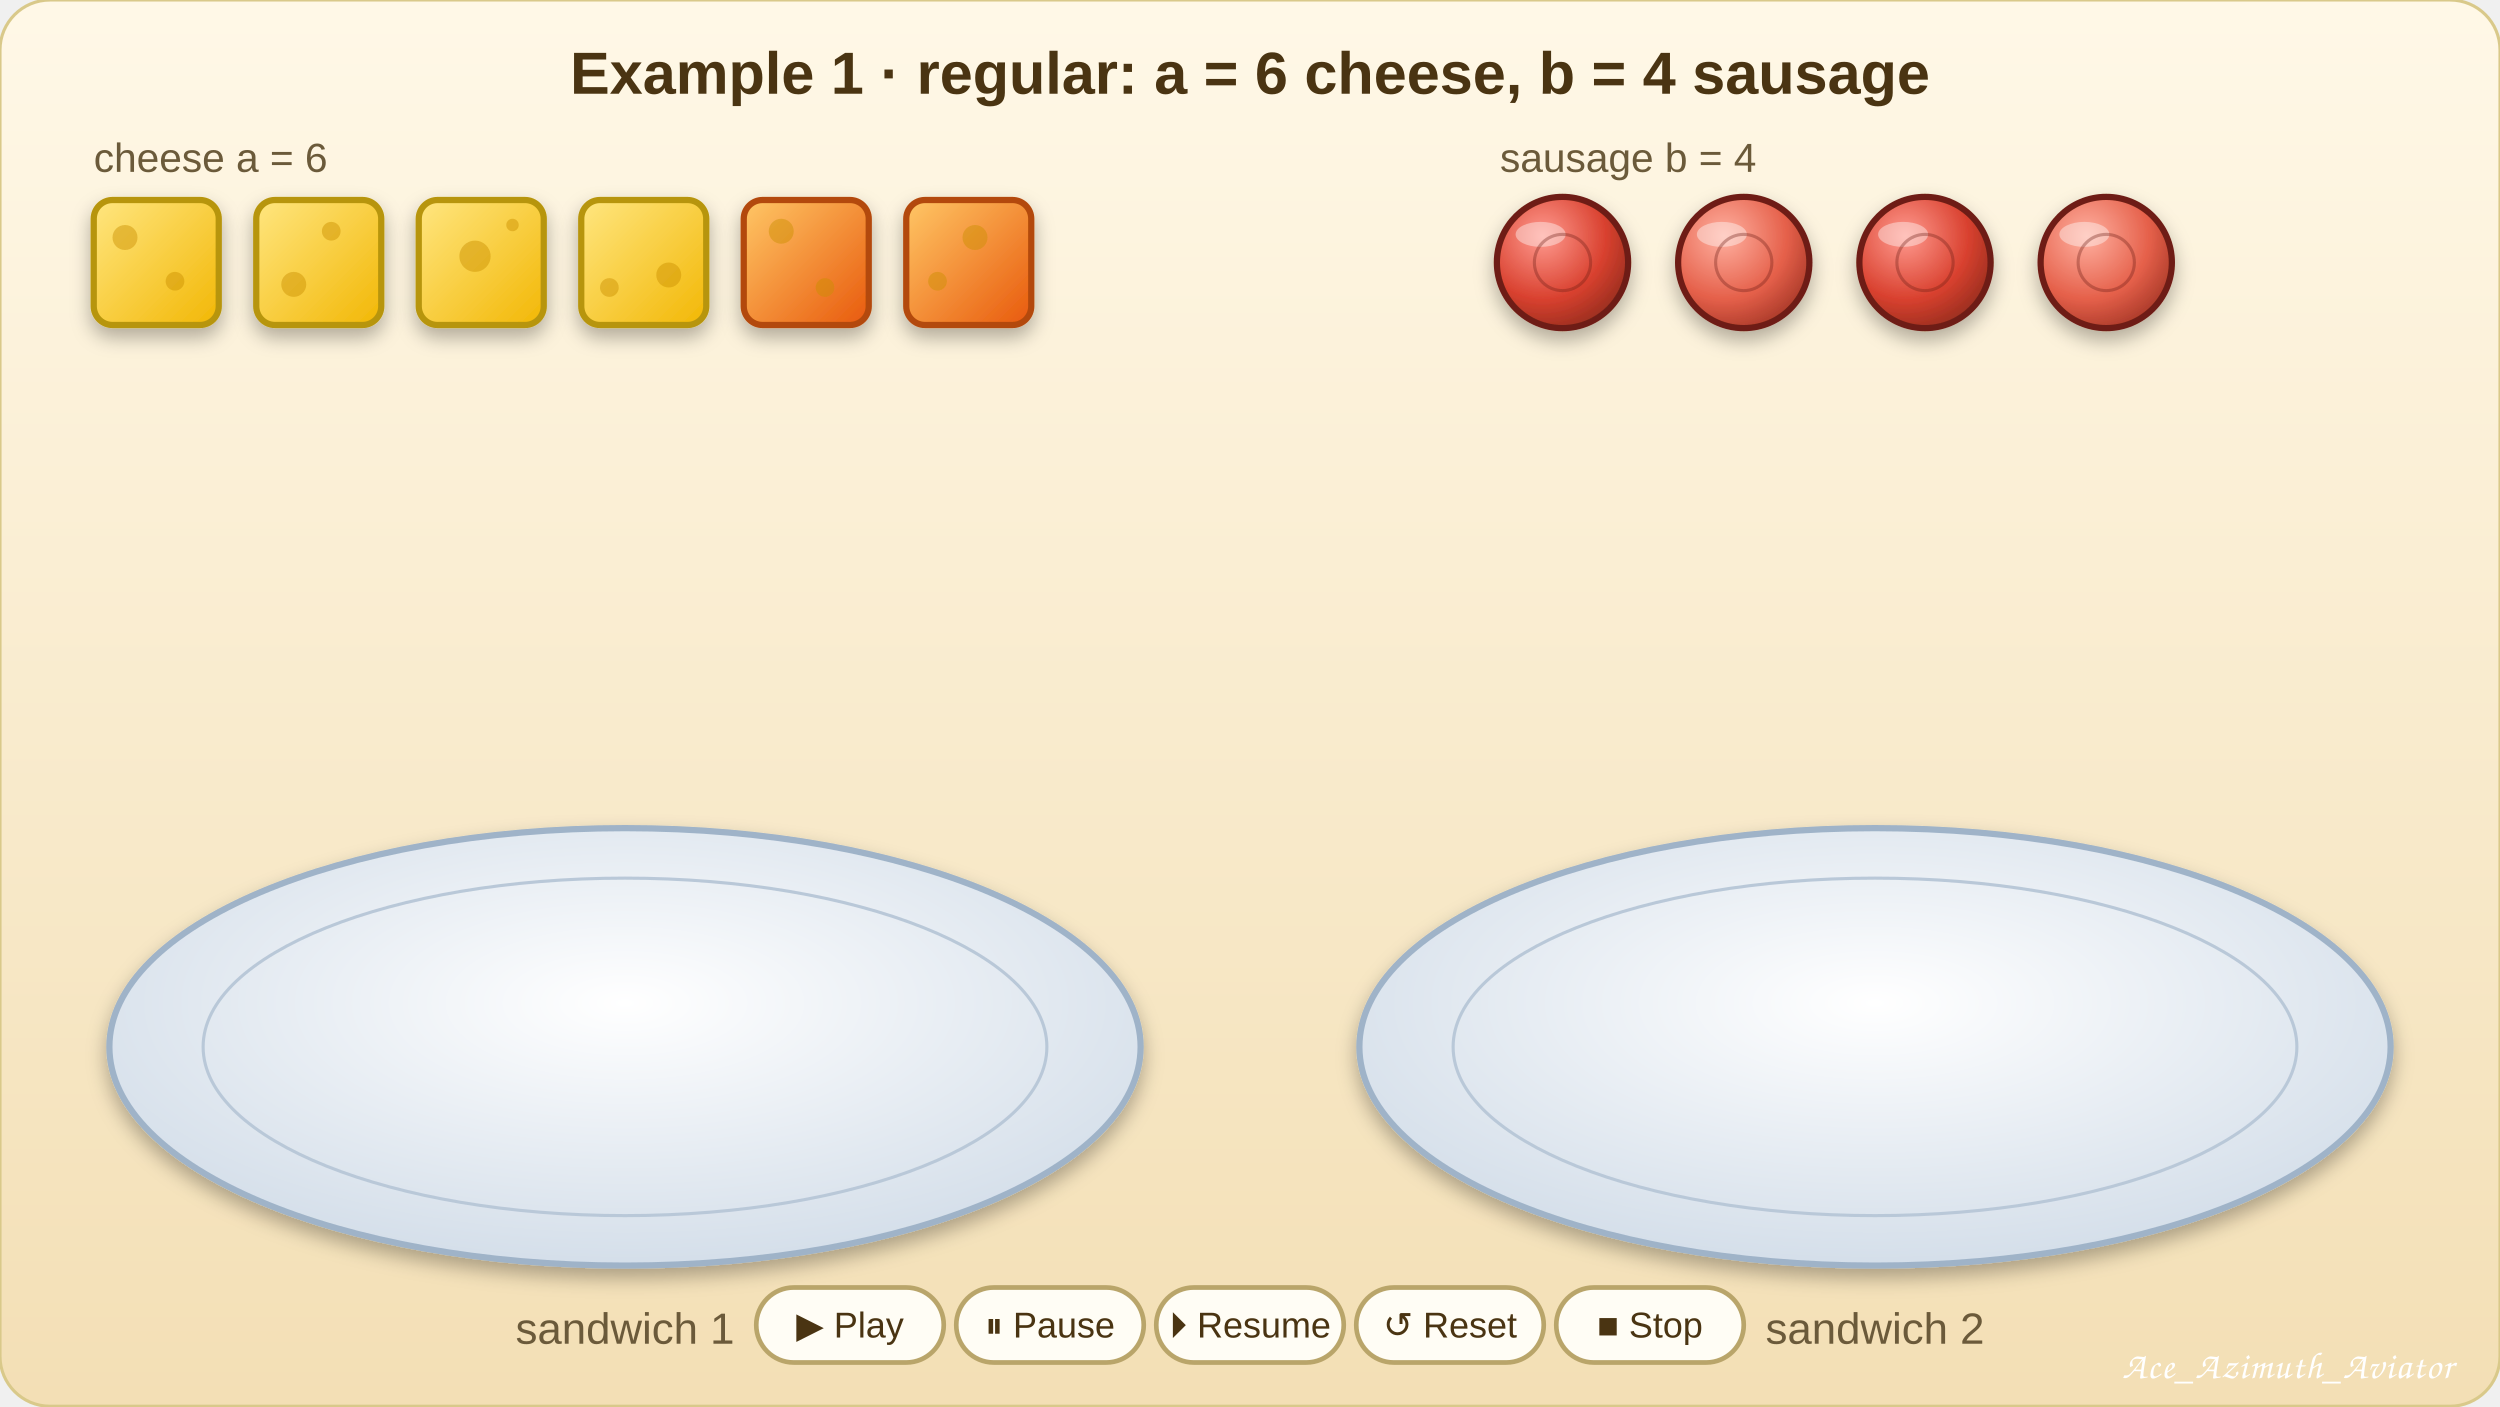
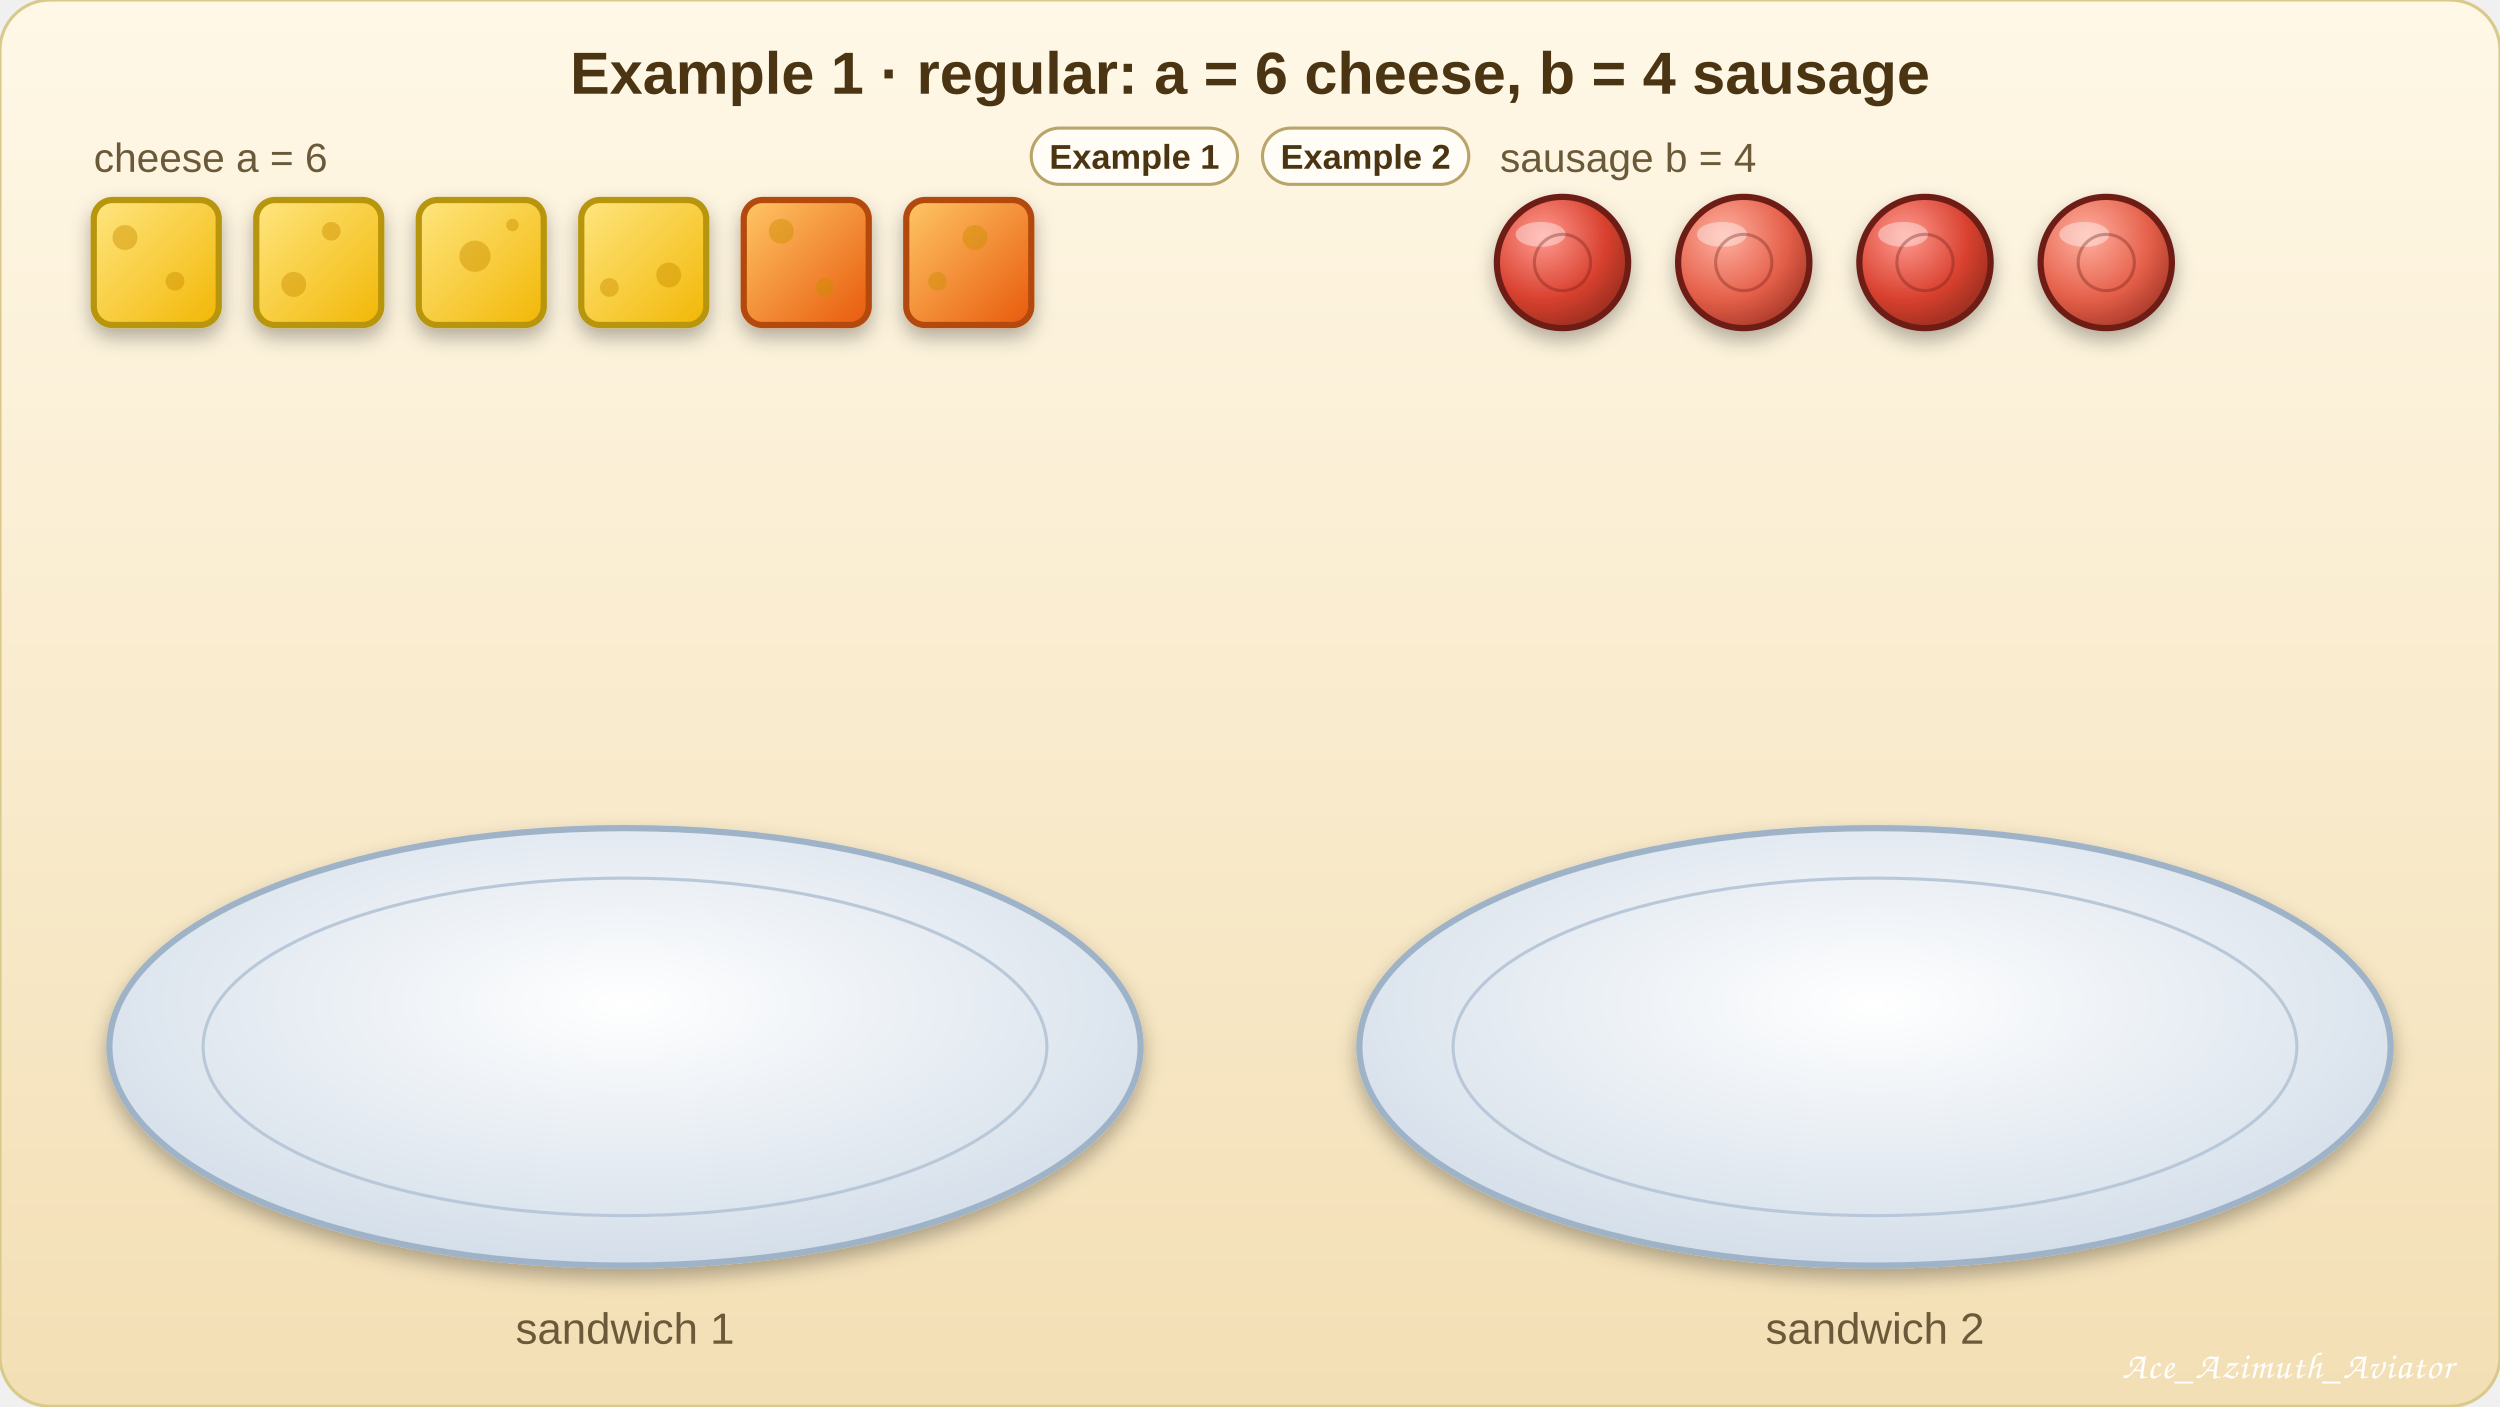
<svg xmlns="http://www.w3.org/2000/svg" viewBox="0 0 800 450" font-family="Segoe UI,Arial,sans-serif">
  <defs>
    <linearGradient id="bg" x1="0" y1="0" x2="0" y2="1">
      <stop offset="0" stop-color="#fff8e7" />
      <stop offset="1" stop-color="#f3dfb5" />
    </linearGradient>
    <linearGradient id="ch" x1="0" y1="0" x2="1" y2="1">
      <stop offset="0" stop-color="#ffe680" />
      <stop offset="1" stop-color="#f2b705" />
    </linearGradient>
    <linearGradient id="sx" x1="0" y1="0" x2="1" y2="1">
      <stop offset="0" stop-color="#ffc766" />
      <stop offset="1" stop-color="#e8590c" />
    </linearGradient>
    <radialGradient id="sa" cx=".35" cy=".3" r=".8">
      <stop offset="0" stop-color="#ff9a8f" />
      <stop offset=".6" stop-color="#d9412f" />
      <stop offset="1" stop-color="#8e2a1c" />
    </radialGradient>
    <radialGradient id="sb" cx=".35" cy=".3" r=".8">
      <stop offset="0" stop-color="#ffb0a0" />
      <stop offset=".6" stop-color="#e5604a" />
      <stop offset="1" stop-color="#a03323" />
    </radialGradient>
    <radialGradient id="pl" cx=".5" cy=".4" r=".7">
      <stop offset="0" stop-color="#ffffff" />
      <stop offset="1" stop-color="#cdd9e6" />
    </radialGradient>
    <linearGradient id="br" x1="0" y1="0" x2="0" y2="1">
      <stop offset="0" stop-color="#f1cf9b" />
      <stop offset="1" stop-color="#d9a863" />
    </linearGradient>
    <filter id="sh" x="-20%" y="-20%" width="140%" height="150%">
      <feDropShadow dx="0" dy="3" stdDeviation="3" flood-opacity=".3" />
    </filter>
  </defs>
  <rect width="800" height="450" rx="16" fill="url(#bg)" stroke="#d9c98a">
    <animate id="base" attributeName="stroke-opacity" values="1;1" dur="27.5s" begin="0s;base.end" />
  </rect>
  <g opacity="1">
    <animate attributeName="opacity" values="1;0;0" keyTimes="0;0.04;1" begin="base.begin+12.4s" dur="15.1s" />
    <text x="400" y="30" text-anchor="middle" font-size="19" font-weight="700" fill="#4a3412">Example 1 · regular: a = 6 cheese, b = 4 sausage</text>
    <ellipse cx="200" cy="335" rx="165" ry="70" fill="url(#pl)" stroke="#9fb3c8" stroke-width="2" filter="url(#sh)" />
    <ellipse cx="200" cy="335" rx="135" ry="54" fill="none" stroke="#b9c8d8" />
    <rect x="90" y="262" width="220" height="118" rx="34" fill="url(#br)" stroke="#a8793f" stroke-width="2" opacity="0">
      <animate attributeName="opacity" values="0;1;1" keyTimes="0;0.022;1" begin="base.begin+0.4s" dur="27.1s" />
    </rect>
    <text x="200" y="430" text-anchor="middle" font-size="14" fill="#6b5a3a">sandwich 1</text>
    <ellipse cx="600" cy="335" rx="165" ry="70" fill="url(#pl)" stroke="#9fb3c8" stroke-width="2" filter="url(#sh)" />
    <ellipse cx="600" cy="335" rx="135" ry="54" fill="none" stroke="#b9c8d8" />
    <rect x="490" y="262" width="220" height="118" rx="34" fill="url(#br)" stroke="#a8793f" stroke-width="2" opacity="0">
      <animate attributeName="opacity" values="0;1;1" keyTimes="0;0.022;1" begin="base.begin+0.4s" dur="27.1s" />
    </rect>
    <text x="600" y="430" text-anchor="middle" font-size="14" fill="#6b5a3a">sandwich 2</text>
-     <text x="30" y="55" font-size="13" fill="#6b5a3a">cheese a = 6</text>
-     <text x="480" y="55" font-size="13" fill="#6b5a3a">sausage b = 4</text>
+     <text x="30" y="55" font-size="13" fill="#6b5a3a">cheese  a = 6</text>
+     <text x="480" y="55" font-size="13" fill="#6b5a3a">sausage  b = 4</text>
    <g>
      <animateTransform attributeName="transform" type="translate" values="0 0;100.0 206;100.0 206" keyTimes="0;0.045;1" calcMode="spline" keySplines="0.3 0 0.2 1;0 0 1 1" begin="base.begin+5.5s" dur="22.0s" />
      <g transform="translate(30,64)" filter="url(#sh)">
        <rect width="40" height="40" rx="6" fill="url(#ch)" stroke="#b7950b" stroke-width="2" />
        <circle cx="10" cy="12" r="4" fill="#c98f00" opacity=".45" />
        <circle cx="26" cy="26" r="3" fill="#c98f00" opacity=".45" />
      </g>
    </g>
    <g>
      <animateTransform attributeName="transform" type="translate" values="0 0;98.0 206;98.0 206" keyTimes="0;0.046;1" calcMode="spline" keySplines="0.3 0 0.2 1;0 0 1 1" begin="base.begin+6.0s" dur="21.5s" />
      <g transform="translate(82,64)" filter="url(#sh)">
        <rect width="40" height="40" rx="6" fill="url(#ch)" stroke="#b7950b" stroke-width="2" />
        <circle cx="24" cy="10" r="3" fill="#c98f00" opacity=".45" />
        <circle cx="12" cy="27" r="4" fill="#c98f00" opacity=".45" />
      </g>
    </g>
    <g>
      <animateTransform attributeName="transform" type="translate" values="0 0;396.0 206;396.0 206" keyTimes="0;0.048;1" calcMode="spline" keySplines="0.3 0 0.2 1;0 0 1 1" begin="base.begin+6.5s" dur="21.0s" />
      <g transform="translate(134,64)" filter="url(#sh)">
        <rect width="40" height="40" rx="6" fill="url(#ch)" stroke="#b7950b" stroke-width="2" />
        <circle cx="18" cy="18" r="5" fill="#c98f00" opacity=".45" />
        <circle cx="30" cy="8" r="2" fill="#c98f00" opacity=".45" />
      </g>
    </g>
    <g>
      <animateTransform attributeName="transform" type="translate" values="0 0;394.0 206;394.0 206" keyTimes="0;0.049;1" calcMode="spline" keySplines="0.3 0 0.2 1;0 0 1 1" begin="base.begin+7.0s" dur="20.5s" />
      <g transform="translate(186,64)" filter="url(#sh)">
        <rect width="40" height="40" rx="6" fill="url(#ch)" stroke="#b7950b" stroke-width="2" />
        <circle cx="9" cy="28" r="3" fill="#c98f00" opacity=".45" />
        <circle cx="28" cy="24" r="4" fill="#c98f00" opacity=".45" />
      </g>
    </g>
    <g>
      <animateTransform attributeName="transform" type="translate" values="0 0;-8.0 206;-8.0 206" keyTimes="0;0.05;1" calcMode="spline" keySplines="0.3 0 0.2 1;0 0 1 1" begin="base.begin+7.5s" dur="20.0s" />
      <g transform="translate(238,64)" filter="url(#sh)">
        <rect width="40" height="40" rx="6" fill="url(#sx)" stroke="#b34a08" stroke-width="2">
          <animate attributeName="stroke-width" values="2;7;2;7;2" begin="base.begin+2.5s" dur="2.5s" />
        </rect>
        <circle cx="12" cy="10" r="4" fill="#c98f00" opacity=".45" />
        <circle cx="26" cy="28" r="3" fill="#c98f00" opacity=".45" />
      </g>
    </g>
    <g>
      <animateTransform attributeName="transform" type="translate" values="0 0;340.0 206;340.0 206" keyTimes="0;0.051;1" calcMode="spline" keySplines="0.3 0 0.2 1;0 0 1 1" begin="base.begin+8.0s" dur="19.5s" />
      <g transform="translate(290,64)" filter="url(#sh)">
        <rect width="40" height="40" rx="6" fill="url(#sx)" stroke="#b34a08" stroke-width="2">
          <animate attributeName="stroke-width" values="2;7;2;7;2" begin="base.begin+2.5s" dur="2.5s" />
        </rect>
        <circle cx="22" cy="12" r="4" fill="#c98f00" opacity=".45" />
        <circle cx="10" cy="26" r="3" fill="#c98f00" opacity=".45" />
      </g>
    </g>
    <g>
      <animateTransform attributeName="transform" type="translate" values="0 0;-331 266;-331 266" keyTimes="0;0.045;1" calcMode="spline" keySplines="0.3 0 0.2 1;0 0 1 1" begin="base.begin+5.5s" dur="22.0s" />
      <g transform="translate(500,84)" filter="url(#sh)">
        <circle r="21" fill="url(#sa)" stroke="#6e1f14" stroke-width="2" />
        <ellipse cx="-7" cy="-9" rx="8" ry="4" fill="#fff" opacity=".4" />
        <circle r="9" fill="none" stroke="#6e1f14" stroke-opacity=".35" />
      </g>
    </g>
    <g>
      <animateTransform attributeName="transform" type="translate" values="0 0;-327 266;-327 266" keyTimes="0;0.046;1" calcMode="spline" keySplines="0.3 0 0.2 1;0 0 1 1" begin="base.begin+6.0s" dur="21.5s" />
      <g transform="translate(558,84)" filter="url(#sh)">
        <circle r="21" fill="url(#sb)" stroke="#6e1f14" stroke-width="2" />
        <ellipse cx="-7" cy="-9" rx="8" ry="4" fill="#fff" opacity=".4" />
        <circle r="9" fill="none" stroke="#6e1f14" stroke-opacity=".35" />
      </g>
    </g>
    <g>
      <animateTransform attributeName="transform" type="translate" values="0 0;-47 266;-47 266" keyTimes="0;0.048;1" calcMode="spline" keySplines="0.3 0 0.2 1;0 0 1 1" begin="base.begin+6.5s" dur="21.0s" />
      <g transform="translate(616,84)" filter="url(#sh)">
        <circle r="21" fill="url(#sa)" stroke="#6e1f14" stroke-width="2" />
        <ellipse cx="-7" cy="-9" rx="8" ry="4" fill="#fff" opacity=".4" />
        <circle r="9" fill="none" stroke="#6e1f14" stroke-opacity=".35" />
      </g>
    </g>
    <g>
      <animateTransform attributeName="transform" type="translate" values="0 0;-43 266;-43 266" keyTimes="0;0.049;1" calcMode="spline" keySplines="0.3 0 0.2 1;0 0 1 1" begin="base.begin+7.0s" dur="20.5s" />
      <g transform="translate(674,84)" filter="url(#sh)">
        <circle r="21" fill="url(#sb)" stroke="#6e1f14" stroke-width="2" />
        <ellipse cx="-7" cy="-9" rx="8" ry="4" fill="#fff" opacity=".4" />
        <circle r="9" fill="none" stroke="#6e1f14" stroke-opacity=".35" />
      </g>
    </g>
    <g transform="translate(200,238)">
      <g>
        <animateTransform attributeName="transform" type="scale" values="0;1.25;1;1" keyTimes="0;0.017;0.029;1" begin="base.begin+10.2s" dur="17.3s" />
        <rect x="-100" y="-17" width="200" height="30" rx="15" fill="#2e9e5b" opacity="0">
          <set attributeName="opacity" to="1" begin="base.begin+10.2s" dur="17.3s" />
        </rect>
-         <text y="4" text-anchor="middle" font-size="14" font-weight="700" fill="#fff" opacity="0">3 cheese &gt; 2 sausage ✔
-           <set attributeName="opacity" to="1" begin="base.begin+10.2s" dur="17.3s" />
+         <text y="4" text-anchor="middle" font-size="14" font-weight="700" fill="#fff" opacity="0">3 cheese &gt; 2 sausage ✔<set attributeName="opacity" to="1" begin="base.begin+10.2s" dur="17.3s" />
        </text>
      </g>
    </g>
    <g transform="translate(600,238)">
      <g>
        <animateTransform attributeName="transform" type="scale" values="0;1.25;1;1" keyTimes="0;0.017;0.029;1" begin="base.begin+10.2s" dur="17.3s" />
        <rect x="-100" y="-17" width="200" height="30" rx="15" fill="#2e9e5b" opacity="0">
          <set attributeName="opacity" to="1" begin="base.begin+10.2s" dur="17.3s" />
        </rect>
-         <text y="4" text-anchor="middle" font-size="14" font-weight="700" fill="#fff" opacity="0">3 cheese &gt; 2 sausage ✔
-           <set attributeName="opacity" to="1" begin="base.begin+10.2s" dur="17.3s" />
+         <text y="4" text-anchor="middle" font-size="14" font-weight="700" fill="#fff" opacity="0">3 cheese &gt; 2 sausage ✔<set attributeName="opacity" to="1" begin="base.begin+10.2s" dur="17.3s" />
        </text>
      </g>
    </g>
    <text x="400" y="158" text-anchor="middle" font-size="16" fill="#2b2110" opacity="0">
      <tspan x="400" dy="0">The pool: 6 cheese slices, 4 sausage slices.</tspan>
      <tspan x="400" dy="23">Every slice must be used. No “equal” rule anywhere!</tspan>
      <animate attributeName="opacity" values="0;1;1;0" keyTimes="0;0.08;0.92;1" begin="base.begin+0.3s" dur="2.1s" />
    </text>
    <text x="400" y="158" text-anchor="middle" font-size="16" fill="#2b2110" opacity="0">
-       <tspan x="400" dy="0">Surplus cheese c = a − b = 2 (orange).</tspan>
-       <tspan x="400" dy="23">Each sandwich needs ≥ 1 surplus cheese → k ≤ 2</tspan>
-       <tspan x="400" dy="23">Each sandwich needs ≥ 1 sausage → k ≤ 4</tspan>
+       <tspan x="400" dy="0">Surplus cheese  c = a − b = 2  (orange).</tspan>
+       <tspan x="400" dy="23">Each sandwich needs ≥ 1 surplus cheese  →  k ≤ 2</tspan>
+       <tspan x="400" dy="23">Each sandwich needs ≥ 1 sausage  →  k ≤ 4</tspan>
      <animate attributeName="opacity" values="0;1;1;0" keyTimes="0;0.08;0.92;1" begin="base.begin+2.5s" dur="2.8s" />
    </text>
    <text x="400" y="158" text-anchor="middle" font-size="16" fill="#2b2110" opacity="0">
      <tspan x="400" dy="0">Each sandwich gets (its sausage + 1) cheese.</tspan>
      <tspan x="400" dy="23">The “+1” is what makes cheese strictly greater.</tspan>
      <animate attributeName="opacity" values="0;1;1;0" keyTimes="0;0.08;0.92;1" begin="base.begin+5.4s" dur="4.7s" />
    </text>
    <text x="400" y="158" text-anchor="middle" font-size="16" fill="#2b2110" opacity="0">
-       <tspan x="400" dy="0">k = min(a − b, b) = min(2, 4) = 2 ✔</tspan>
+       <tspan x="400" dy="0">k = min(a − b, b) = min(2, 4) = 2   ✔</tspan>
      <tspan x="400" dy="23">Here it happens to be 2 + 2 sausage and 3 + 3 cheese.</tspan>
      <animate attributeName="opacity" values="0;1;1" keyTimes="0;0.047;1" begin="base.begin+10.5s" dur="17.0s" />
    </text>
  </g>
  <g opacity="0">
    <animate attributeName="opacity" values="0;1;1" keyTimes="0;0.041;1" begin="base.begin+12.9s" dur="14.6s" />
    <text x="400" y="30" text-anchor="middle" font-size="19" font-weight="700" fill="#4a3412">Example 2 · irregular: a = 7 cheese, b = 5 sausage</text>
    <ellipse cx="200" cy="335" rx="165" ry="70" fill="url(#pl)" stroke="#9fb3c8" stroke-width="2" filter="url(#sh)" />
    <ellipse cx="200" cy="335" rx="135" ry="54" fill="none" stroke="#b9c8d8" />
    <rect x="90" y="262" width="220" height="118" rx="34" fill="url(#br)" stroke="#a8793f" stroke-width="2" opacity="0">
      <animate attributeName="opacity" values="0;1;1" keyTimes="0;0.043;1" begin="base.begin+13.4s" dur="14.1s" />
    </rect>
    <text x="200" y="430" text-anchor="middle" font-size="14" fill="#6b5a3a">sandwich 1</text>
    <ellipse cx="600" cy="335" rx="165" ry="70" fill="url(#pl)" stroke="#9fb3c8" stroke-width="2" filter="url(#sh)" />
    <ellipse cx="600" cy="335" rx="135" ry="54" fill="none" stroke="#b9c8d8" />
    <rect x="490" y="262" width="220" height="118" rx="34" fill="url(#br)" stroke="#a8793f" stroke-width="2" opacity="0">
      <animate attributeName="opacity" values="0;1;1" keyTimes="0;0.043;1" begin="base.begin+13.4s" dur="14.1s" />
    </rect>
    <text x="600" y="430" text-anchor="middle" font-size="14" fill="#6b5a3a">sandwich 2</text>
-     <text x="30" y="55" font-size="13" fill="#6b5a3a">cheese a = 7</text>
-     <text x="480" y="55" font-size="13" fill="#6b5a3a">sausage b = 5</text>
+     <text x="30" y="55" font-size="13" fill="#6b5a3a">cheese  a = 7</text>
+     <text x="480" y="55" font-size="13" fill="#6b5a3a">sausage  b = 5</text>
    <g>
      <animateTransform attributeName="transform" type="translate" values="0 0;75.0 206;75.0 206" keyTimes="0;0.111;1" calcMode="spline" keySplines="0.3 0 0.2 1;0 0 1 1" begin="base.begin+18.5s" dur="9.0s" />
      <g transform="translate(30,64)" filter="url(#sh)">
        <rect width="40" height="40" rx="6" fill="url(#ch)" stroke="#b7950b" stroke-width="2" />
        <circle cx="10" cy="12" r="4" fill="#c98f00" opacity=".45" />
        <circle cx="26" cy="26" r="3" fill="#c98f00" opacity=".45" />
      </g>
    </g>
    <g>
      <animateTransform attributeName="transform" type="translate" values="0 0;73.0 206;73.0 206" keyTimes="0;0.118;1" calcMode="spline" keySplines="0.3 0 0.2 1;0 0 1 1" begin="base.begin+19.0s" dur="8.5s" />
      <g transform="translate(82,64)" filter="url(#sh)">
        <rect width="40" height="40" rx="6" fill="url(#ch)" stroke="#b7950b" stroke-width="2" />
        <circle cx="24" cy="10" r="3" fill="#c98f00" opacity=".45" />
        <circle cx="12" cy="27" r="4" fill="#c98f00" opacity=".45" />
      </g>
    </g>
    <g>
      <animateTransform attributeName="transform" type="translate" values="0 0;71.0 206;71.0 206" keyTimes="0;0.125;1" calcMode="spline" keySplines="0.3 0 0.2 1;0 0 1 1" begin="base.begin+19.5s" dur="8.0s" />
      <g transform="translate(134,64)" filter="url(#sh)">
        <rect width="40" height="40" rx="6" fill="url(#ch)" stroke="#b7950b" stroke-width="2" />
        <circle cx="18" cy="18" r="5" fill="#c98f00" opacity=".45" />
        <circle cx="30" cy="8" r="2" fill="#c98f00" opacity=".45" />
      </g>
    </g>
    <g>
      <animateTransform attributeName="transform" type="translate" values="0 0;344.0 206;344.0 206" keyTimes="0;0.133;1" calcMode="spline" keySplines="0.3 0 0.2 1;0 0 1 1" begin="base.begin+20.0s" dur="7.5s" />
      <g transform="translate(186,64)" filter="url(#sh)">
        <rect width="40" height="40" rx="6" fill="url(#ch)" stroke="#b7950b" stroke-width="2" />
        <circle cx="9" cy="28" r="3" fill="#c98f00" opacity=".45" />
        <circle cx="28" cy="24" r="4" fill="#c98f00" opacity=".45" />
      </g>
    </g>
    <g>
      <animateTransform attributeName="transform" type="translate" values="0 0;342.0 206;342.0 206" keyTimes="0;0.143;1" calcMode="spline" keySplines="0.3 0 0.2 1;0 0 1 1" begin="base.begin+20.5s" dur="7.0s" />
      <g transform="translate(238,64)" filter="url(#sh)">
        <rect width="40" height="40" rx="6" fill="url(#ch)" stroke="#b7950b" stroke-width="2" />
        <circle cx="12" cy="10" r="4" fill="#c98f00" opacity=".45" />
        <circle cx="26" cy="28" r="3" fill="#c98f00" opacity=".45" />
      </g>
    </g>
    <g>
      <animateTransform attributeName="transform" type="translate" values="0 0;-35.0 206;-35.0 206" keyTimes="0;0.154;1" calcMode="spline" keySplines="0.3 0 0.2 1;0 0 1 1" begin="base.begin+21.0s" dur="6.5s" />
      <g transform="translate(290,64)" filter="url(#sh)">
        <rect width="40" height="40" rx="6" fill="url(#sx)" stroke="#b34a08" stroke-width="2">
          <animate attributeName="stroke-width" values="2;7;2;7;2" begin="base.begin+15.5s" dur="2.5s" />
        </rect>
        <circle cx="22" cy="12" r="4" fill="#c98f00" opacity=".45" />
        <circle cx="10" cy="26" r="3" fill="#c98f00" opacity=".45" />
      </g>
    </g>
    <g>
      <animateTransform attributeName="transform" type="translate" values="0 0;288.0 206;288.0 206" keyTimes="0;0.167;1" calcMode="spline" keySplines="0.3 0 0.2 1;0 0 1 1" begin="base.begin+21.5s" dur="6.0s" />
      <g transform="translate(342,64)" filter="url(#sh)">
        <rect width="40" height="40" rx="6" fill="url(#sx)" stroke="#b34a08" stroke-width="2">
          <animate attributeName="stroke-width" values="2;7;2;7;2" begin="base.begin+15.5s" dur="2.5s" />
        </rect>
        <circle cx="14" cy="20" r="4" fill="#c98f00" opacity=".45" />
        <circle cx="28" cy="12" r="3" fill="#c98f00" opacity=".45" />
      </g>
    </g>
    <g>
      <animateTransform attributeName="transform" type="translate" values="0 0;-362 266;-362 266" keyTimes="0;0.111;1" calcMode="spline" keySplines="0.3 0 0.2 1;0 0 1 1" begin="base.begin+18.5s" dur="9.0s" />
      <g transform="translate(500,84)" filter="url(#sh)">
        <circle r="21" fill="url(#sa)" stroke="#6e1f14" stroke-width="2" />
        <ellipse cx="-7" cy="-9" rx="8" ry="4" fill="#fff" opacity=".4" />
        <circle r="9" fill="none" stroke="#6e1f14" stroke-opacity=".35" />
      </g>
    </g>
    <g>
      <animateTransform attributeName="transform" type="translate" values="0 0;-358 266;-358 266" keyTimes="0;0.118;1" calcMode="spline" keySplines="0.3 0 0.2 1;0 0 1 1" begin="base.begin+19.0s" dur="8.5s" />
      <g transform="translate(558,84)" filter="url(#sh)">
        <circle r="21" fill="url(#sb)" stroke="#6e1f14" stroke-width="2" />
        <ellipse cx="-7" cy="-9" rx="8" ry="4" fill="#fff" opacity=".4" />
        <circle r="9" fill="none" stroke="#6e1f14" stroke-opacity=".35" />
      </g>
    </g>
    <g>
      <animateTransform attributeName="transform" type="translate" values="0 0;-354 266;-354 266" keyTimes="0;0.125;1" calcMode="spline" keySplines="0.3 0 0.2 1;0 0 1 1" begin="base.begin+19.5s" dur="8.0s" />
      <g transform="translate(616,84)" filter="url(#sh)">
        <circle r="21" fill="url(#sa)" stroke="#6e1f14" stroke-width="2" />
        <ellipse cx="-7" cy="-9" rx="8" ry="4" fill="#fff" opacity=".4" />
        <circle r="9" fill="none" stroke="#6e1f14" stroke-opacity=".35" />
      </g>
    </g>
    <g>
      <animateTransform attributeName="transform" type="translate" values="0 0;-105 266;-105 266" keyTimes="0;0.133;1" calcMode="spline" keySplines="0.3 0 0.2 1;0 0 1 1" begin="base.begin+20.0s" dur="7.5s" />
      <g transform="translate(674,84)" filter="url(#sh)">
        <circle r="21" fill="url(#sb)" stroke="#6e1f14" stroke-width="2" />
        <ellipse cx="-7" cy="-9" rx="8" ry="4" fill="#fff" opacity=".4" />
        <circle r="9" fill="none" stroke="#6e1f14" stroke-opacity=".35" />
      </g>
    </g>
    <g>
      <animateTransform attributeName="transform" type="translate" values="0 0;-101 266;-101 266" keyTimes="0;0.143;1" calcMode="spline" keySplines="0.3 0 0.2 1;0 0 1 1" begin="base.begin+20.5s" dur="7.0s" />
      <g transform="translate(732,84)" filter="url(#sh)">
        <circle r="21" fill="url(#sa)" stroke="#6e1f14" stroke-width="2" />
        <ellipse cx="-7" cy="-9" rx="8" ry="4" fill="#fff" opacity=".4" />
        <circle r="9" fill="none" stroke="#6e1f14" stroke-opacity=".35" />
      </g>
    </g>
    <g transform="translate(200,238)">
      <g>
        <animateTransform attributeName="transform" type="scale" values="0;1.25;1;1" keyTimes="0;0.07;0.116;1" begin="base.begin+23.2s" dur="4.3s" />
        <rect x="-100" y="-17" width="200" height="30" rx="15" fill="#2e9e5b" opacity="0">
          <set attributeName="opacity" to="1" begin="base.begin+23.2s" dur="4.3s" />
        </rect>
-         <text y="4" text-anchor="middle" font-size="14" font-weight="700" fill="#fff" opacity="0">4 cheese &gt; 3 sausage ✔
-           <set attributeName="opacity" to="1" begin="base.begin+23.2s" dur="4.3s" />
+         <text y="4" text-anchor="middle" font-size="14" font-weight="700" fill="#fff" opacity="0">4 cheese &gt; 3 sausage ✔<set attributeName="opacity" to="1" begin="base.begin+23.2s" dur="4.3s" />
        </text>
      </g>
    </g>
    <g transform="translate(600,238)">
      <g>
        <animateTransform attributeName="transform" type="scale" values="0;1.25;1;1" keyTimes="0;0.07;0.116;1" begin="base.begin+23.2s" dur="4.3s" />
        <rect x="-100" y="-17" width="200" height="30" rx="15" fill="#2e9e5b" opacity="0">
          <set attributeName="opacity" to="1" begin="base.begin+23.2s" dur="4.3s" />
        </rect>
-         <text y="4" text-anchor="middle" font-size="14" font-weight="700" fill="#fff" opacity="0">3 cheese &gt; 2 sausage ✔
-           <set attributeName="opacity" to="1" begin="base.begin+23.2s" dur="4.3s" />
+         <text y="4" text-anchor="middle" font-size="14" font-weight="700" fill="#fff" opacity="0">3 cheese &gt; 2 sausage ✔<set attributeName="opacity" to="1" begin="base.begin+23.2s" dur="4.3s" />
        </text>
      </g>
    </g>
    <text x="400" y="158" text-anchor="middle" font-size="16" fill="#2b2110" opacity="0">
      <tspan x="400" dy="0">Irregular case: 7 cheese, 5 sausage.</tspan>
      <tspan x="400" dy="23">Can unequal sandwiches still work? Let’s see.</tspan>
      <animate attributeName="opacity" values="0;1;1;0" keyTimes="0;0.08;0.92;1" begin="base.begin+13.3s" dur="2.1s" />
    </text>
    <text x="400" y="158" text-anchor="middle" font-size="16" fill="#2b2110" opacity="0">
-       <tspan x="400" dy="0">Surplus cheese c = a − b = 2 (orange).</tspan>
-       <tspan x="400" dy="23">Surplus is the tight pile: k ≤ 2 (sausage alone allows k ≤ 5)</tspan>
+       <tspan x="400" dy="0">Surplus cheese  c = a − b = 2  (orange).</tspan>
+       <tspan x="400" dy="23">Surplus is the tight pile: k ≤ 2   (sausage alone allows k ≤ 5)</tspan>
      <tspan x="400" dy="23">So 5 sausage slices must be shared by 2 sandwiches.</tspan>
      <animate attributeName="opacity" values="0;1;1;0" keyTimes="0;0.08;0.92;1" begin="base.begin+15.5s" dur="2.8s" />
    </text>
    <text x="400" y="158" text-anchor="middle" font-size="16" fill="#2b2110" opacity="0">
      <tspan x="400" dy="0">Split sausage unevenly: 3 on one sandwich, 2 on the other.</tspan>
      <tspan x="400" dy="23">Cheese = sausage + 1, so 4 and 3. Not identical, and that is allowed!</tspan>
      <animate attributeName="opacity" values="0;1;1;0" keyTimes="0;0.08;0.92;1" begin="base.begin+18.4s" dur="4.7s" />
    </text>
    <text x="400" y="158" text-anchor="middle" font-size="16" fill="#2b2110" opacity="0">
-       <tspan x="400" dy="0">k = min(a − b, b) = min(2, 5) = 2 ✔</tspan>
+       <tspan x="400" dy="0">k = min(a − b, b) = min(2, 5) = 2   ✔</tspan>
      <tspan x="400" dy="23">Unequal cheese (4, 3) and unequal sausage (3, 2): every sandwich still wins.</tspan>
      <animate attributeName="opacity" values="0;1;1" keyTimes="0;0.2;1" begin="base.begin+23.5s" dur="4.0s" />
    </text>
  </g>
-   <style>
-     
-     .btn {
-       cursor: pointer
-     }
- 
-     .btn rect {
-       fill: #fffdf5;
-       stroke: #b9a56a;
-       stroke-width: 1.5
-     }
- 
-     .btn:hover rect {
-       fill: #ffe9a8
-     }
- 
-     .btn:active rect {
-       fill: #f2b705
-     }
- 
-     .btn text {
-       font-size: 11.5px;
-       fill: #4a3412;
-       pointer-events: none;
-       user-select: none
-     }
-     
-   </style>
-   <g id="controls" transform="translate(242,412)">
-     <g class="btn" data-act="play">
-       <rect x="0" width="60" height="24" rx="12" />
-       <text x="30" y="16" text-anchor="middle">▶ Play</text>
-     </g>
-     <g class="btn" data-act="pause">
-       <rect x="64" width="60" height="24" rx="12" />
-       <text x="94" y="16" text-anchor="middle">⏸ Pause</text>
-     </g>
-     <g class="btn" data-act="resume">
-       <rect x="128" width="60" height="24" rx="12" />
-       <text x="158" y="16" text-anchor="middle">⏵ Resume</text>
-     </g>
-     <g class="btn" data-act="reset">
-       <rect x="192" width="60" height="24" rx="12" />
-       <text x="222" y="16" text-anchor="middle">↺ Reset</text>
-     </g>
-     <g class="btn" data-act="stop">
-       <rect x="256" width="60" height="24" rx="12" />
-       <text x="286" y="16" text-anchor="middle">■ Stop</text>
-     </g>
+   <rect x="330" y="41" width="66" height="18" rx="9" fill="#fffdf5" stroke="#b9a56a">
+     <set attributeName="fill" to="#4a3412" begin="base.begin+0s" dur="12.8s" />
+   </rect>
+   <text x="363" y="54" text-anchor="middle" font-size="11" font-weight="700" fill="#4a3412">Example 1<set attributeName="fill" to="#ffffff" begin="base.begin+0s" dur="12.8s" />
+   </text>
+   <rect x="404" y="41" width="66" height="18" rx="9" fill="#fffdf5" stroke="#b9a56a">
+     <set attributeName="fill" to="#4a3412" begin="base.begin+12.8s" dur="14.7s" />
+   </rect>
+   <text x="437" y="54" text-anchor="middle" font-size="11" font-weight="700" fill="#4a3412">Example 2<set attributeName="fill" to="#ffffff" begin="base.begin+12.8s" dur="14.7s" />
+   </text>
+   <g opacity="0">
+     <animate attributeName="opacity" values="0;1;1" keyTimes="0;0.263;1" begin="base.begin+25.6s" dur="1.9s" />
+     <rect x="235" y="408" width="330" height="26" rx="13" fill="#2e9e5b" />
+     <text x="400" y="426" text-anchor="middle" font-size="13" font-weight="700" fill="#fff">✔ Both examples done · restarting ↻</text>
  </g>
-   <text x="785" y="441" text-anchor="end" font-family="'Caveat', cursive" font-size="12" font-weight="600" fill="#FFFFFF" letter-spacing="0.4">
-     Ace_Azimuth_Aviator
- </text>
+   <rect x="10" y="445" width="0" height="3" rx="1.5" fill="#d9a863">
+     <animate attributeName="width" from="0" to="780" dur="27.5s" begin="base.begin+0s" />
+   </rect>
+   <text x="785" y="441" text-anchor="end" font-family="'Caveat', cursive" font-size="12" font-weight="600" fill="#FFFFFF" letter-spacing="0.4">Ace_Azimuth_Aviator</text>
</svg>
